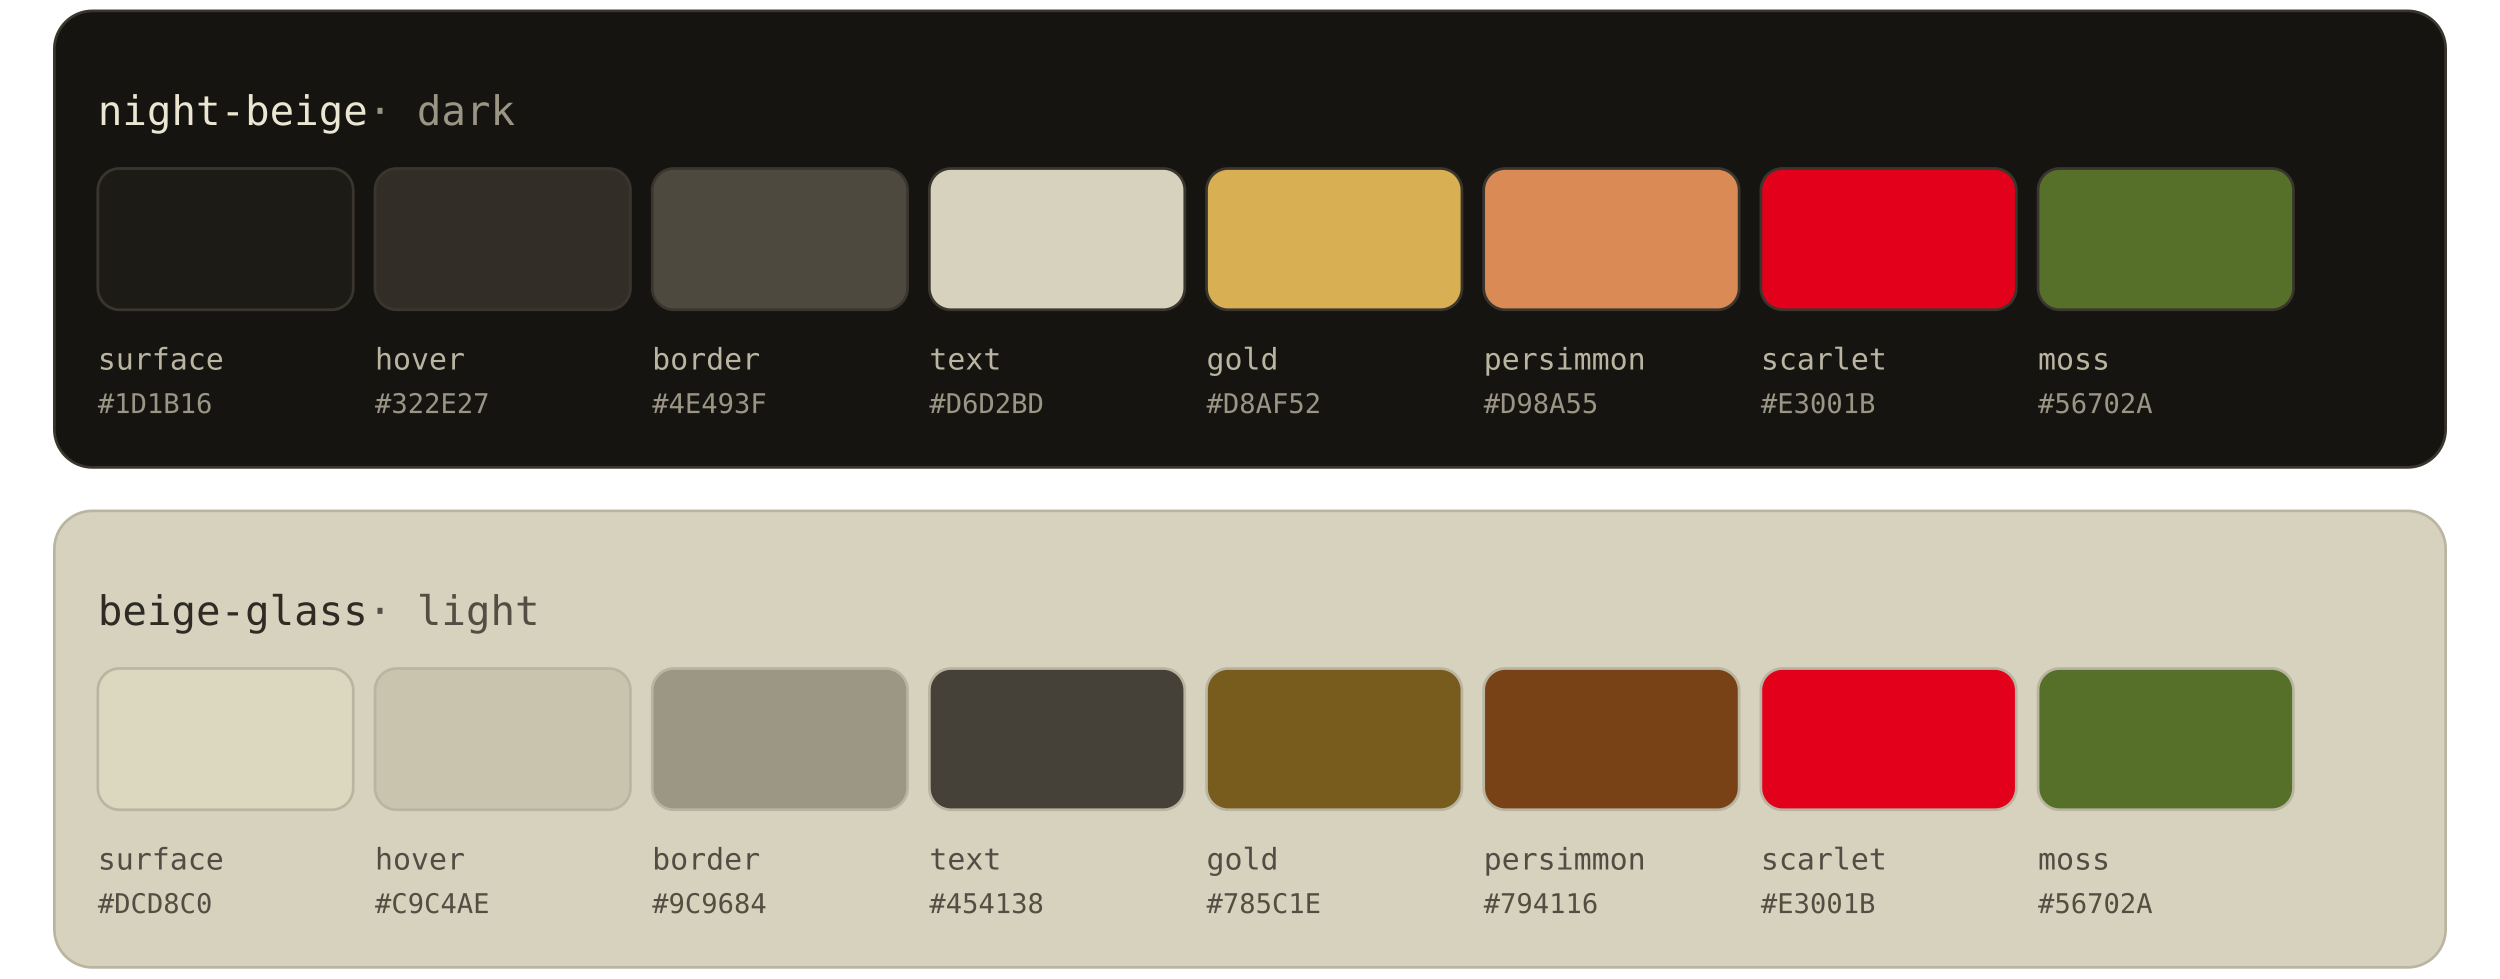
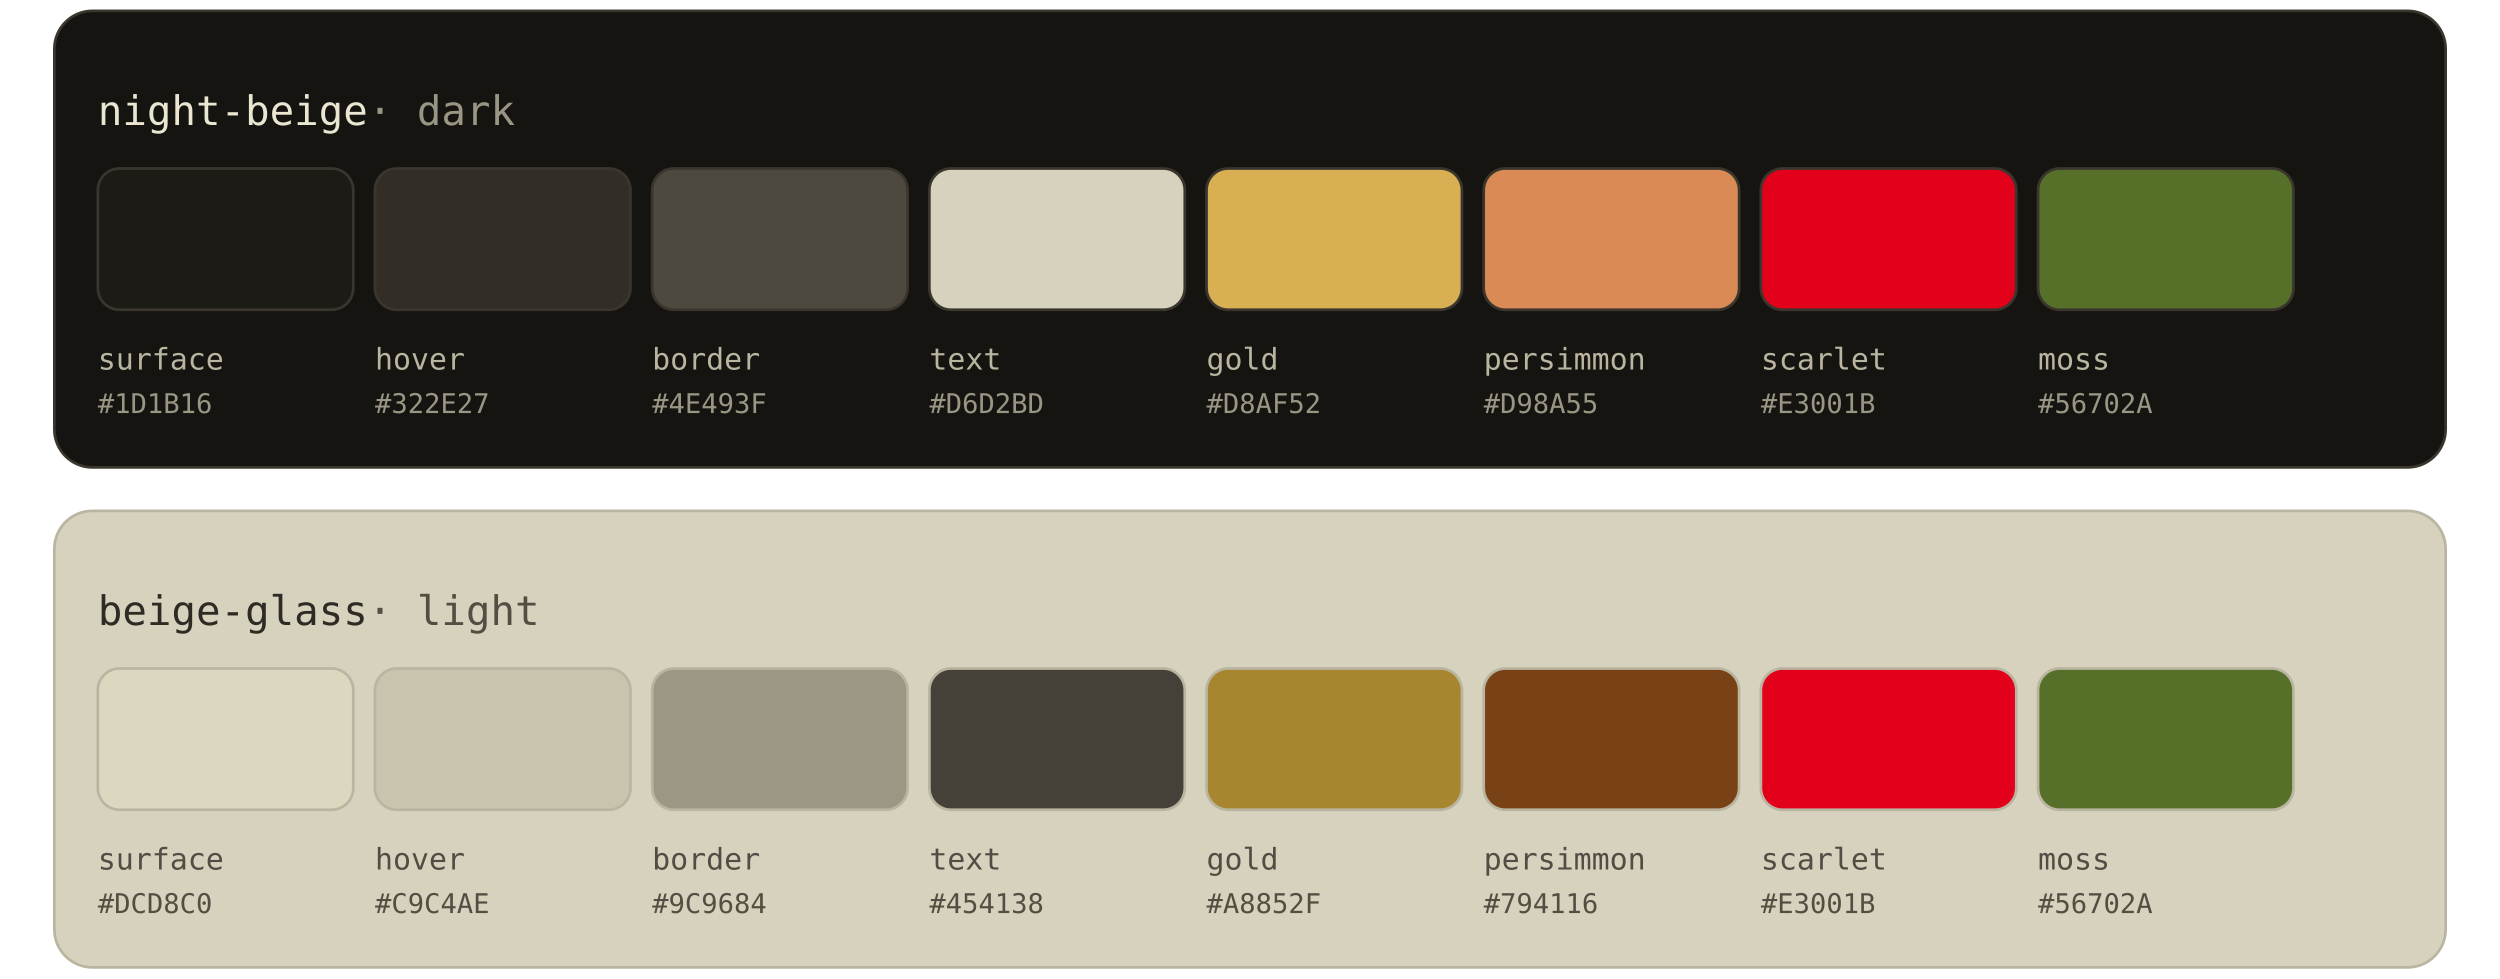
<svg xmlns="http://www.w3.org/2000/svg" viewBox="0 0 920 360" font-family="ui-monospace,SFMono-Regular,Menlo,Consolas,monospace" role="img" aria-label="yoshiki palette — Night beige and Beige glass">
  <rect x="20" y="4" width="880" height="168" rx="14" fill="#161410" stroke="#3A362E" />
  <text x="36" y="46" font-size="15" fill="#EAE6D2">night-beige<tspan fill="#9A9584"> · dark</tspan>
  </text>
  <rect x="36" y="62" width="94" height="52" rx="8" fill="#1D1B16" stroke="#3A362E" />
  <text x="36" y="136" font-size="11" fill="#BAB5A1">surface</text>
  <text x="36" y="152" font-size="10" fill="#9A9584">#1D1B16</text>
  <rect x="138" y="62" width="94" height="52" rx="8" fill="#322E27" stroke="#3A362E" />
  <text x="138" y="136" font-size="11" fill="#BAB5A1">hover</text>
  <text x="138" y="152" font-size="10" fill="#9A9584">#322E27</text>
  <rect x="240" y="62" width="94" height="52" rx="8" fill="#4E493F" stroke="#3A362E" />
  <text x="240" y="136" font-size="11" fill="#BAB5A1">border</text>
  <text x="240" y="152" font-size="10" fill="#9A9584">#4E493F</text>
  <rect x="342" y="62" width="94" height="52" rx="8" fill="#D6D2BD" stroke="#3A362E" />
  <text x="342" y="136" font-size="11" fill="#BAB5A1">text</text>
  <text x="342" y="152" font-size="10" fill="#9A9584">#D6D2BD</text>
  <rect x="444" y="62" width="94" height="52" rx="8" fill="#D8AF52" stroke="#3A362E" />
  <text x="444" y="136" font-size="11" fill="#BAB5A1">gold</text>
  <text x="444" y="152" font-size="10" fill="#9A9584">#D8AF52</text>
  <rect x="546" y="62" width="94" height="52" rx="8" fill="#D98A55" stroke="#3A362E" />
  <text x="546" y="136" font-size="11" fill="#BAB5A1">persimmon</text>
  <text x="546" y="152" font-size="10" fill="#9A9584">#D98A55</text>
  <rect x="648" y="62" width="94" height="52" rx="8" fill="#E3001B" stroke="#3A362E" />
  <text x="648" y="136" font-size="11" fill="#BAB5A1">scarlet</text>
  <text x="648" y="152" font-size="10" fill="#9A9584">#E3001B</text>
  <rect x="750" y="62" width="94" height="52" rx="8" fill="#56702A" stroke="#3A362E" />
  <text x="750" y="136" font-size="11" fill="#BAB5A1">moss</text>
  <text x="750" y="152" font-size="10" fill="#9A9584">#56702A</text>
  <rect x="20" y="188" width="880" height="168" rx="14" fill="#D6D2BD" stroke="#BAB5A1" />
  <text x="36" y="230" font-size="15" fill="#2E2B24">beige-glass<tspan fill="#534E43"> · light</tspan>
  </text>
  <rect x="36" y="246" width="94" height="52" rx="8" fill="#DCD8C0" stroke="#BAB5A1" />
  <text x="36" y="320" font-size="11" fill="#524D44">surface</text>
  <text x="36" y="336" font-size="10" fill="#534E43">#DCD8C0</text>
  <rect x="138" y="246" width="94" height="52" rx="8" fill="#C9C4AE" stroke="#BAB5A1" />
  <text x="138" y="320" font-size="11" fill="#524D44">hover</text>
  <text x="138" y="336" font-size="10" fill="#534E43">#C9C4AE</text>
  <rect x="240" y="246" width="94" height="52" rx="8" fill="#9C9684" stroke="#BAB5A1" />
  <text x="240" y="320" font-size="11" fill="#524D44">border</text>
  <text x="240" y="336" font-size="10" fill="#534E43">#9C9684</text>
  <rect x="342" y="246" width="94" height="52" rx="8" fill="#454138" stroke="#BAB5A1" />
  <text x="342" y="320" font-size="11" fill="#524D44">text</text>
  <text x="342" y="336" font-size="10" fill="#534E43">#454138</text>
-   <rect x="444" y="246" width="94" height="52" rx="8" fill="#785C1E" stroke="#BAB5A1" />
+   <rect x="444" y="246" width="94" height="52" rx="8" fill="#A8852F" stroke="#BAB5A1" />
  <text x="444" y="320" font-size="11" fill="#524D44">gold</text>
-   <text x="444" y="336" font-size="10" fill="#534E43">#785C1E</text>
+   <text x="444" y="336" font-size="10" fill="#534E43">#A8852F</text>
  <rect x="546" y="246" width="94" height="52" rx="8" fill="#794116" stroke="#BAB5A1" />
  <text x="546" y="320" font-size="11" fill="#524D44">persimmon</text>
  <text x="546" y="336" font-size="10" fill="#534E43">#794116</text>
  <rect x="648" y="246" width="94" height="52" rx="8" fill="#E3001B" stroke="#BAB5A1" />
  <text x="648" y="320" font-size="11" fill="#524D44">scarlet</text>
  <text x="648" y="336" font-size="10" fill="#534E43">#E3001B</text>
  <rect x="750" y="246" width="94" height="52" rx="8" fill="#56702A" stroke="#BAB5A1" />
  <text x="750" y="320" font-size="11" fill="#524D44">moss</text>
  <text x="750" y="336" font-size="10" fill="#534E43">#56702A</text>
</svg>
